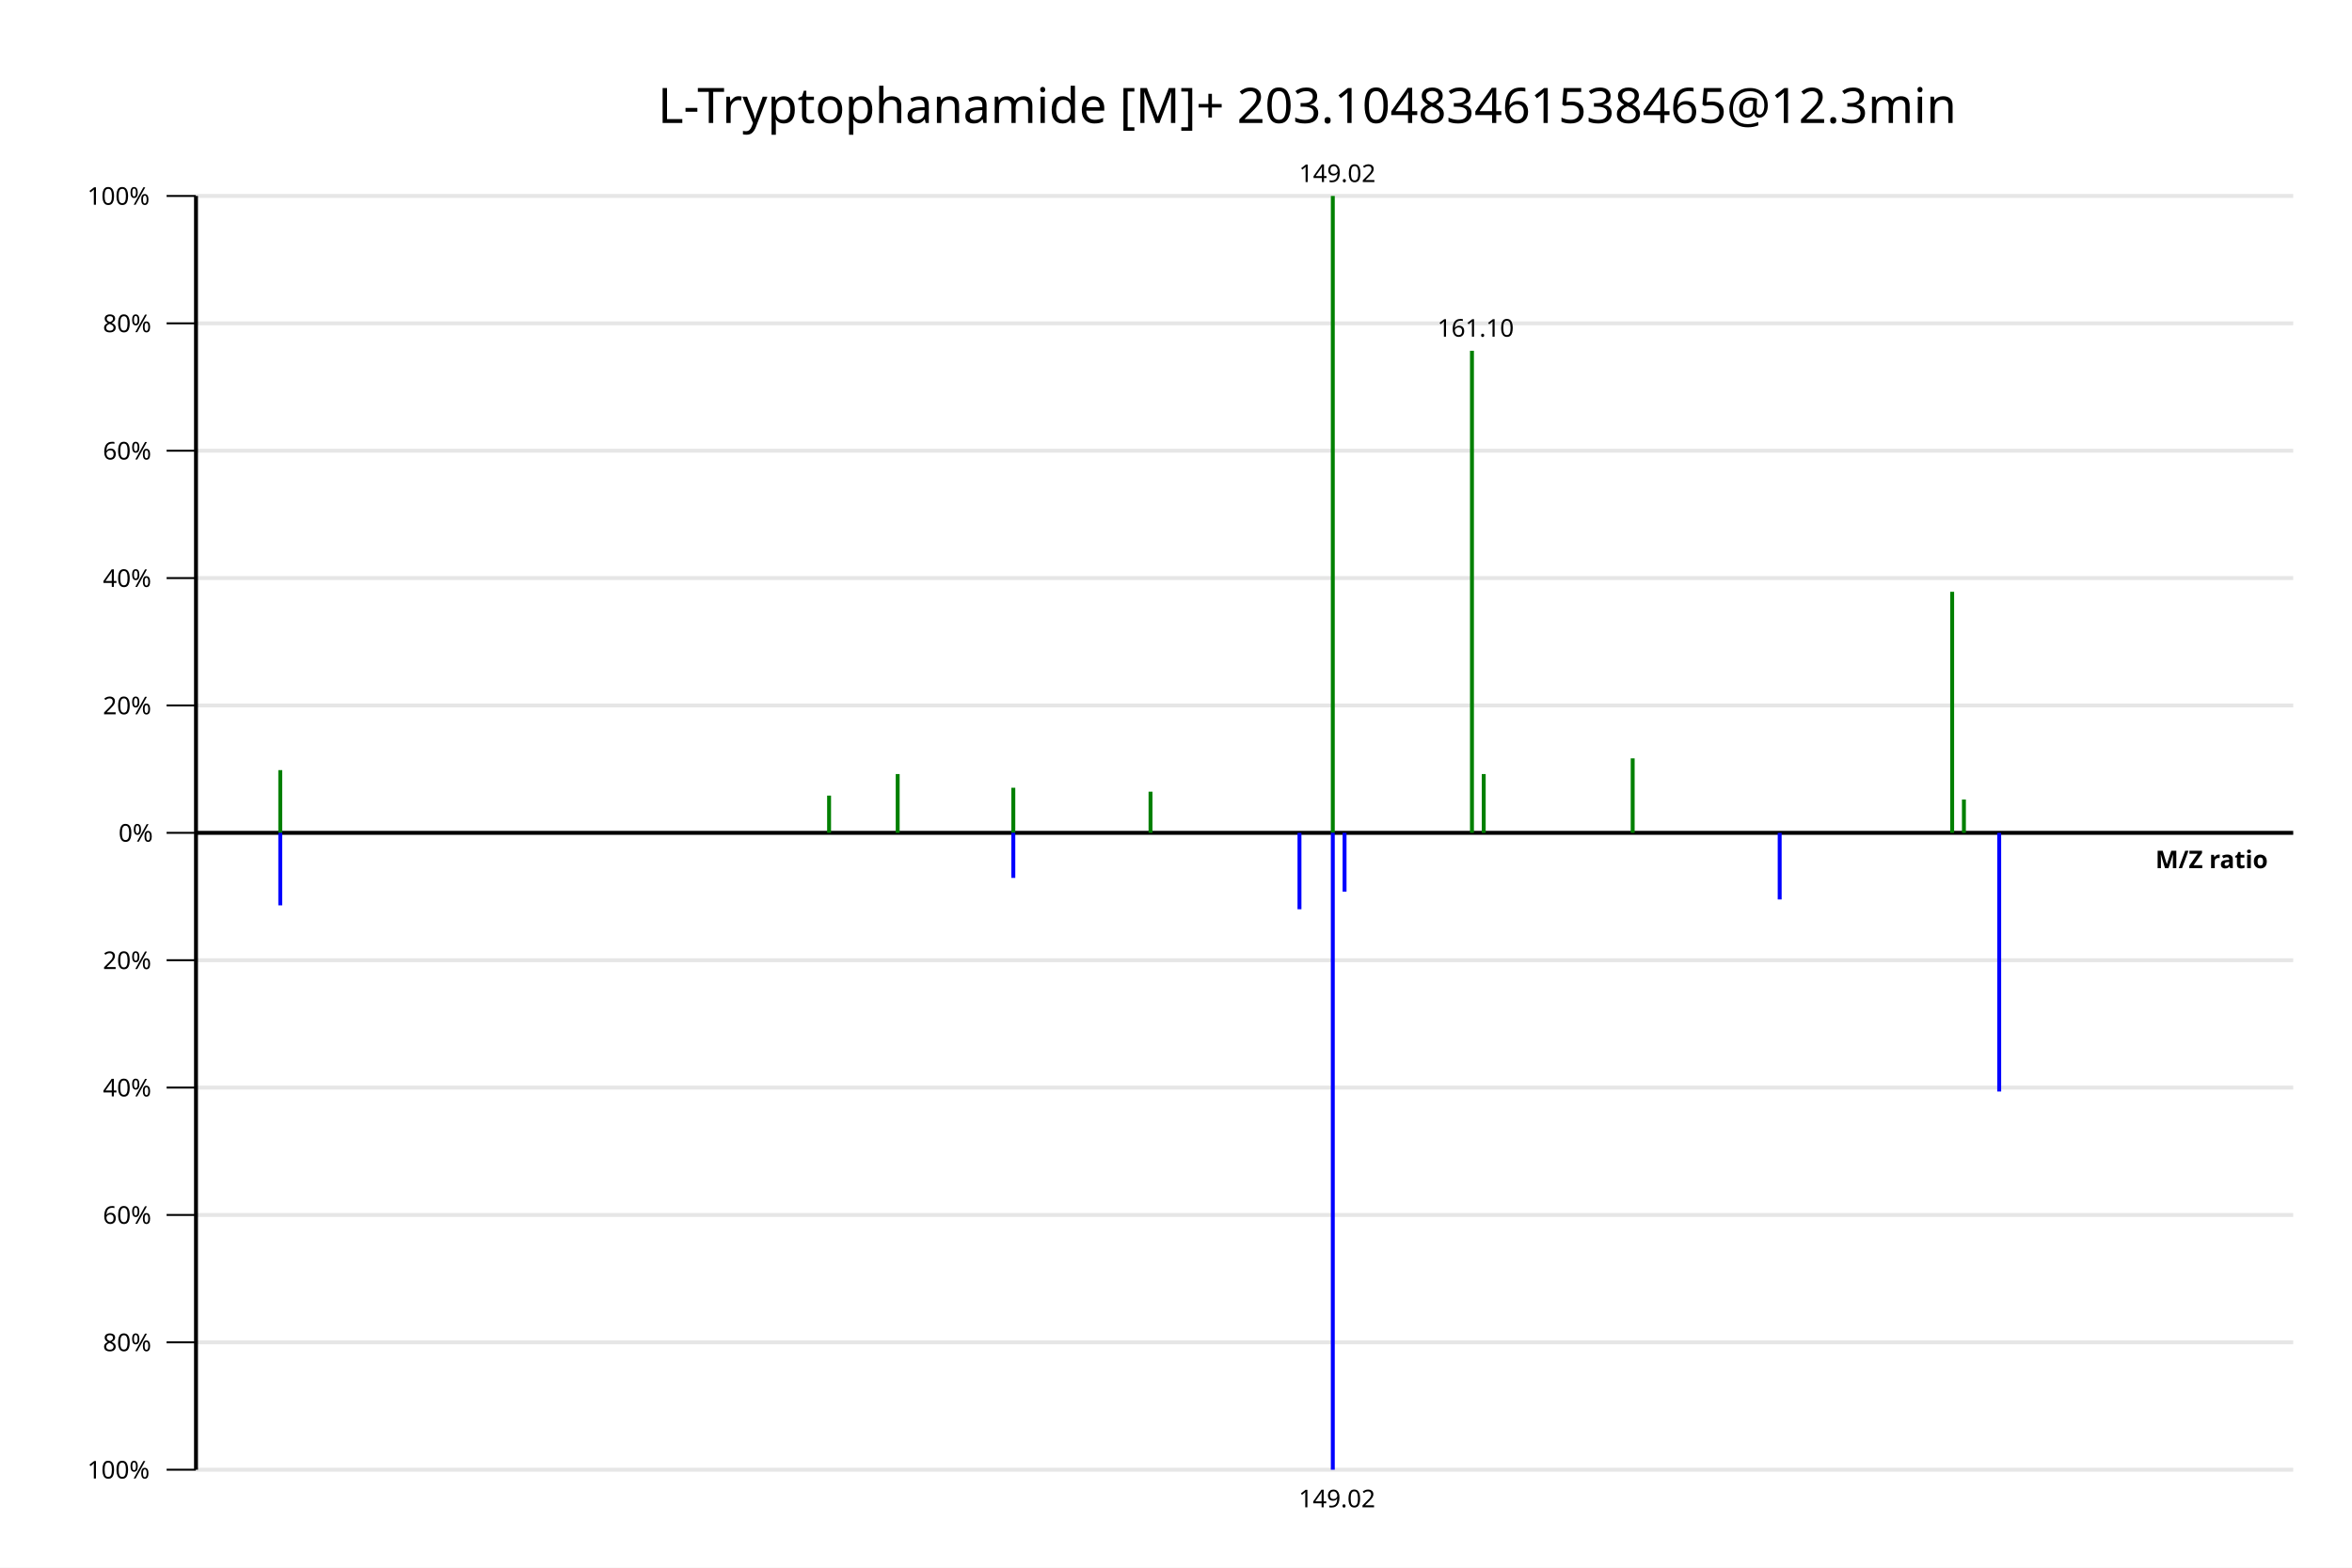
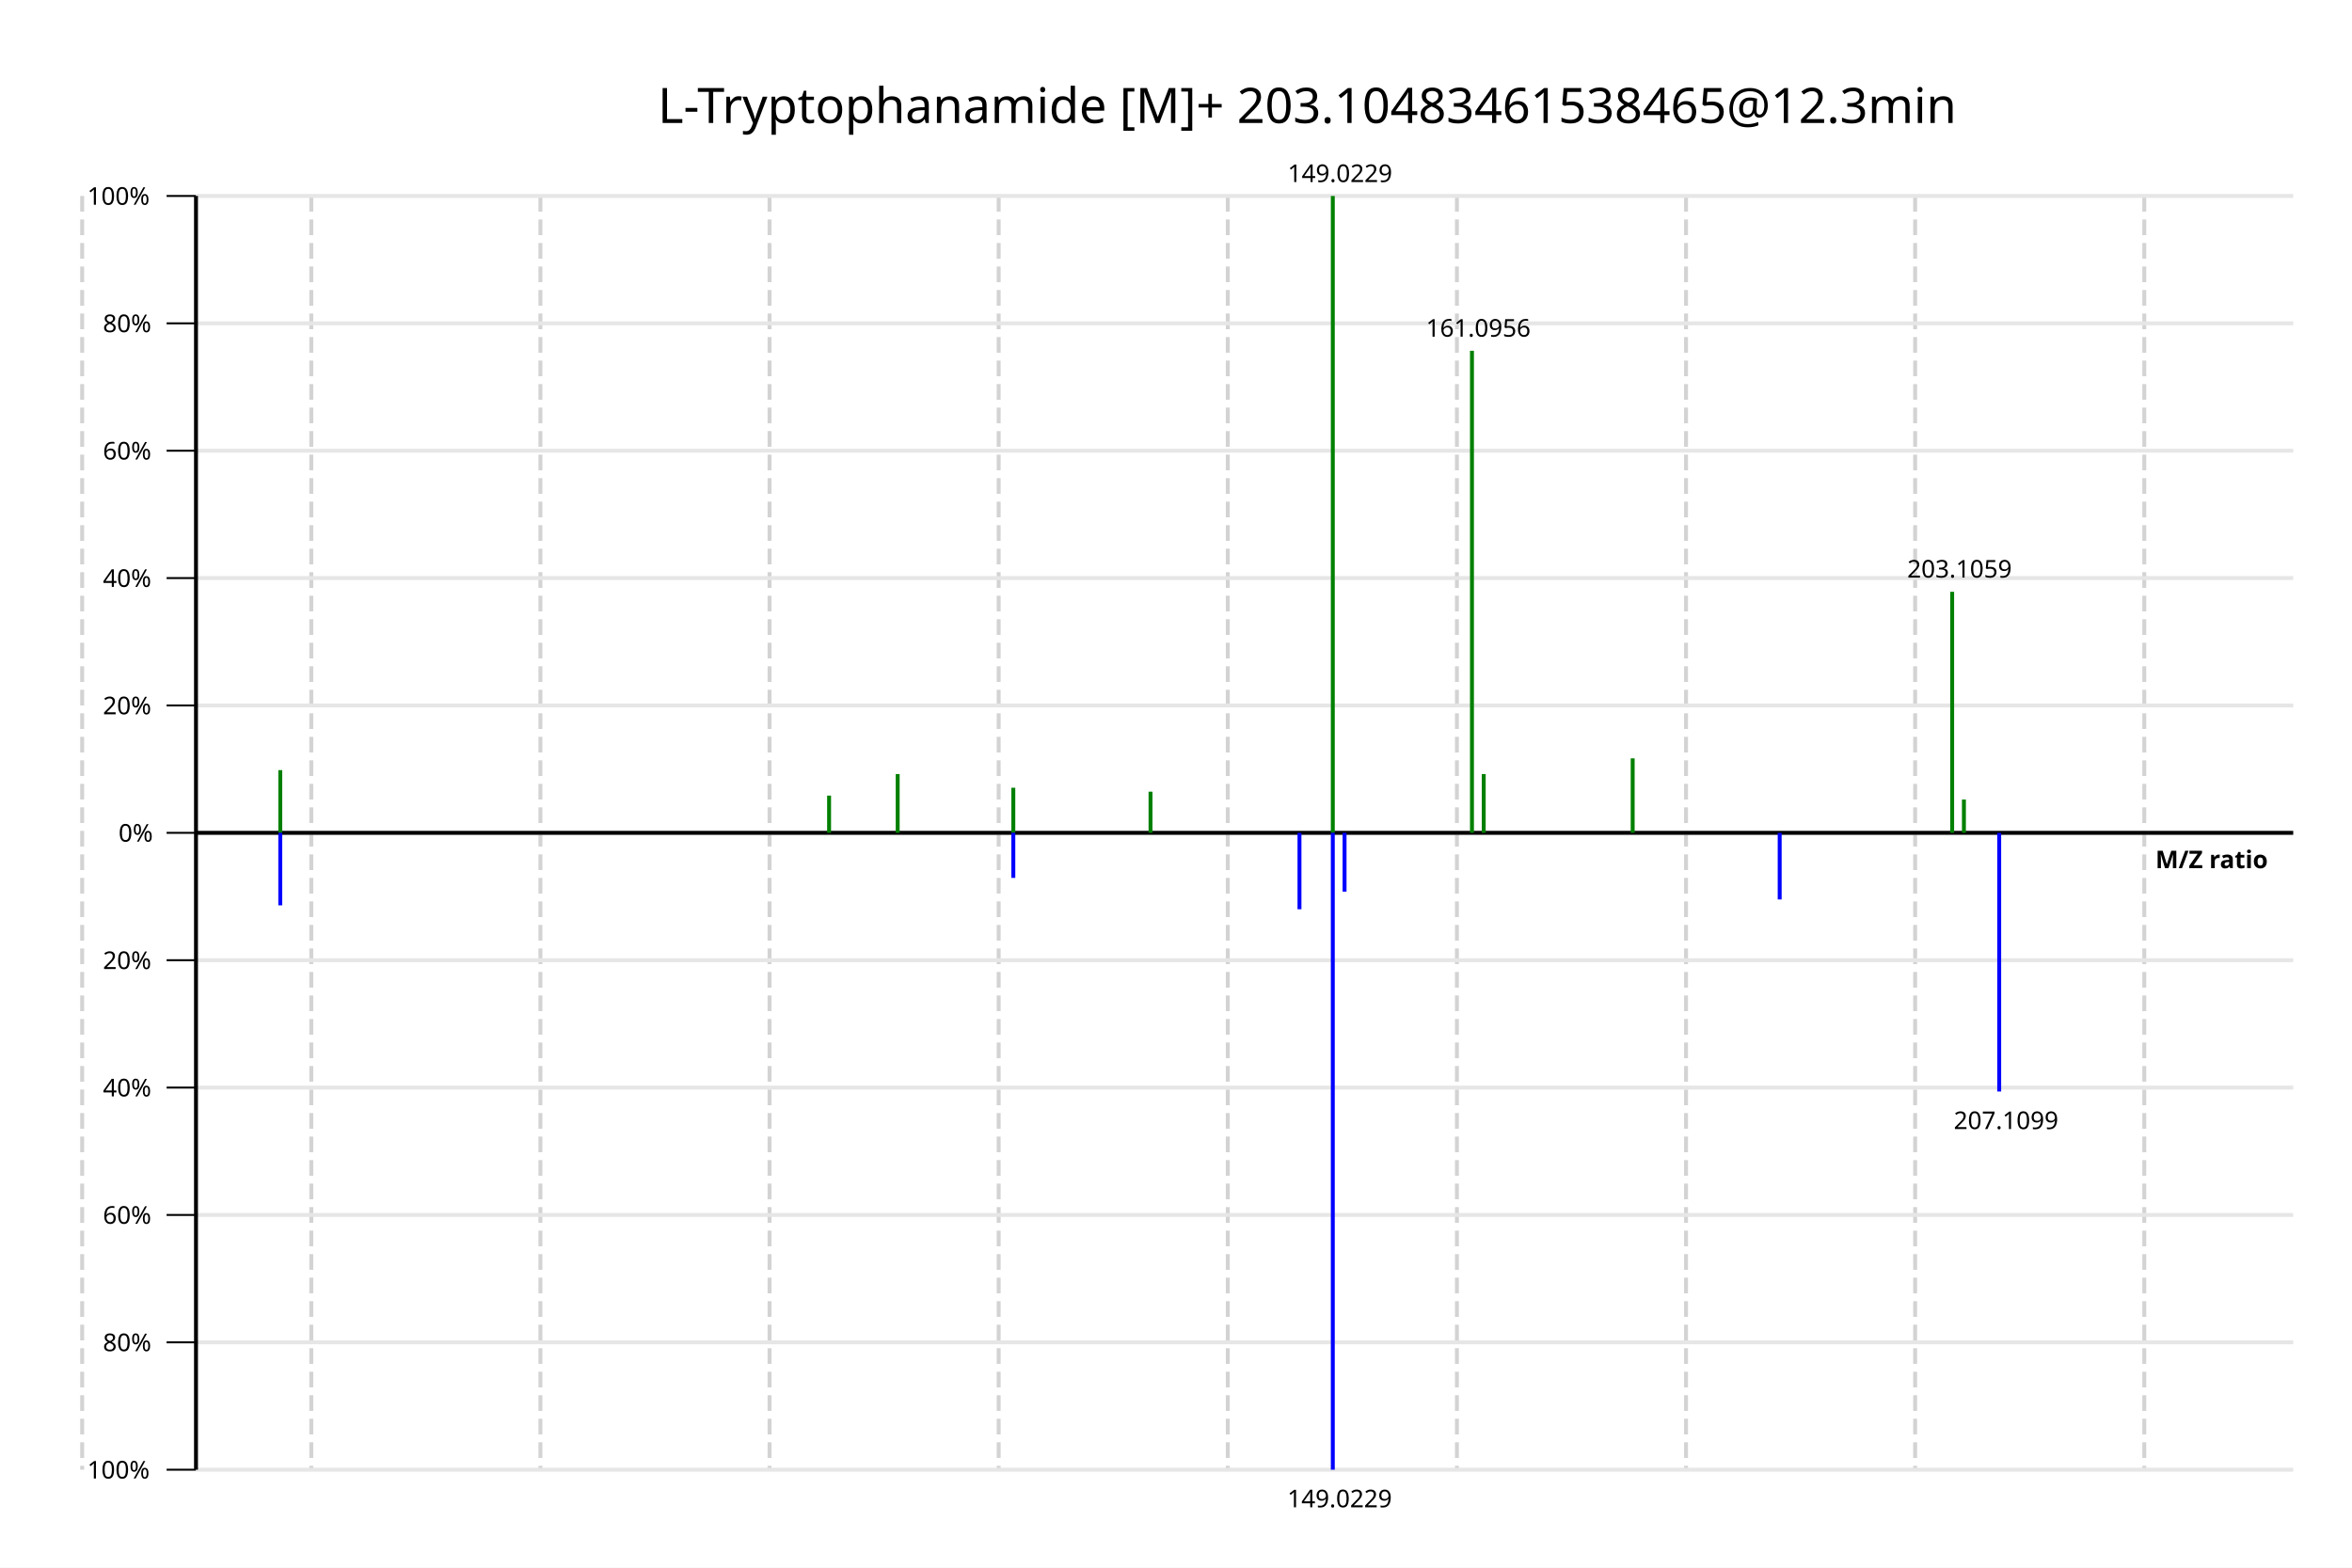
<svg xmlns="http://www.w3.org/2000/svg" preserveAspectRatio="xMaxYMax" width="1200" height="800" viewBox="0 0 1200 800">
  <rect x="0" y="0" width="1200" height="800" style="fill: #FFFFFF" />
+   <line x1="41.923" x2="41.923" y1="100" y2="750" style="stroke: #D3D3D3; stroke-width: 2; stroke-dash: dash;" stroke-dasharray="8 4" />
+   <line x1="158.823" x2="158.823" y1="100" y2="750" style="stroke: #D3D3D3; stroke-width: 2; stroke-dash: dash;" stroke-dasharray="8 4" />
+   <line x1="275.723" x2="275.723" y1="100" y2="750" style="stroke: #D3D3D3; stroke-width: 2; stroke-dash: dash;" stroke-dasharray="8 4" />
+   <line x1="392.623" x2="392.623" y1="100" y2="750" style="stroke: #D3D3D3; stroke-width: 2; stroke-dash: dash;" stroke-dasharray="8 4" />
+   <line x1="509.523" x2="509.523" y1="100" y2="750" style="stroke: #D3D3D3; stroke-width: 2; stroke-dash: dash;" stroke-dasharray="8 4" />
+   <line x1="626.423" x2="626.423" y1="100" y2="750" style="stroke: #D3D3D3; stroke-width: 2; stroke-dash: dash;" stroke-dasharray="8 4" />
+   <line x1="743.323" x2="743.323" y1="100" y2="750" style="stroke: #D3D3D3; stroke-width: 2; stroke-dash: dash;" stroke-dasharray="8 4" />
+   <line x1="860.223" x2="860.223" y1="100" y2="750" style="stroke: #D3D3D3; stroke-width: 2; stroke-dash: dash;" stroke-dasharray="8 4" />
+   <line x1="977.123" x2="977.123" y1="100" y2="750" style="stroke: #D3D3D3; stroke-width: 2; stroke-dash: dash;" stroke-dasharray="8 4" />
+   <line x1="1094.023" x2="1094.023" y1="100" y2="750" style="stroke: #D3D3D3; stroke-width: 2; stroke-dash: dash;" stroke-dasharray="8 4" />
+   <line x1="1210.923" x2="1210.923" y1="100" y2="750" style="stroke: #D3D3D3; stroke-width: 2; stroke-dash: dash;" stroke-dasharray="8 4" />
  <line x1="100" x2="85" y1="425" y2="425" style="stroke: #000000; stroke-width: 1; stroke-dash: solid;" />
  <line x1="100" x2="1170" y1="425" y2="425" style="stroke: #E6E6E6; stroke-width: 2; stroke-dash: solid;" />
  <text x="60.488" y="429.495" style="font-style: normal;font-size: 12.5px;font-family: Microsoft YaHei;color: black;fill: #000000;">0%</text>
  <line x1="100" x2="85" y1="360" y2="360" style="stroke: #000000; stroke-width: 1; stroke-dash: solid;" />
  <line x1="100" x2="1170" y1="360" y2="360" style="stroke: #E6E6E6; stroke-width: 2; stroke-dash: solid;" />
  <text x="52.502" y="364.495" style="font-style: normal;font-size: 12.5px;font-family: Microsoft YaHei;color: black;fill: #000000;">20%</text>
  <line x1="100" x2="85" y1="490" y2="490" style="stroke: #000000; stroke-width: 1; stroke-dash: solid;" />
  <line x1="100" x2="1170" y1="490" y2="490" style="stroke: #E6E6E6; stroke-width: 2; stroke-dash: solid;" />
  <text x="52.502" y="494.495" style="font-style: normal;font-size: 12.5px;font-family: Microsoft YaHei;color: black;fill: #000000;">20%</text>
  <line x1="100" x2="85" y1="295" y2="295" style="stroke: #000000; stroke-width: 1; stroke-dash: solid;" />
  <line x1="100" x2="1170" y1="295" y2="295" style="stroke: #E6E6E6; stroke-width: 2; stroke-dash: solid;" />
  <text x="52.502" y="299.495" style="font-style: normal;font-size: 12.5px;font-family: Microsoft YaHei;color: black;fill: #000000;">40%</text>
  <line x1="100" x2="85" y1="555" y2="555" style="stroke: #000000; stroke-width: 1; stroke-dash: solid;" />
  <line x1="100" x2="1170" y1="555" y2="555" style="stroke: #E6E6E6; stroke-width: 2; stroke-dash: solid;" />
  <text x="52.502" y="559.495" style="font-style: normal;font-size: 12.5px;font-family: Microsoft YaHei;color: black;fill: #000000;">40%</text>
  <line x1="100" x2="85" y1="230" y2="230" style="stroke: #000000; stroke-width: 1; stroke-dash: solid;" />
  <line x1="100" x2="1170" y1="230" y2="230" style="stroke: #E6E6E6; stroke-width: 2; stroke-dash: solid;" />
  <text x="52.502" y="234.495" style="font-style: normal;font-size: 12.5px;font-family: Microsoft YaHei;color: black;fill: #000000;">60%</text>
  <line x1="100" x2="85" y1="620" y2="620" style="stroke: #000000; stroke-width: 1; stroke-dash: solid;" />
  <line x1="100" x2="1170" y1="620" y2="620" style="stroke: #E6E6E6; stroke-width: 2; stroke-dash: solid;" />
  <text x="52.502" y="624.495" style="font-style: normal;font-size: 12.5px;font-family: Microsoft YaHei;color: black;fill: #000000;">60%</text>
  <line x1="100" x2="85" y1="165" y2="165" style="stroke: #000000; stroke-width: 1; stroke-dash: solid;" />
  <line x1="100" x2="1170" y1="165" y2="165" style="stroke: #E6E6E6; stroke-width: 2; stroke-dash: solid;" />
  <text x="52.502" y="169.495" style="font-style: normal;font-size: 12.5px;font-family: Microsoft YaHei;color: black;fill: #000000;">80%</text>
  <line x1="100" x2="85" y1="685" y2="685" style="stroke: #000000; stroke-width: 1; stroke-dash: solid;" />
  <line x1="100" x2="1170" y1="685" y2="685" style="stroke: #E6E6E6; stroke-width: 2; stroke-dash: solid;" />
  <text x="52.502" y="689.495" style="font-style: normal;font-size: 12.5px;font-family: Microsoft YaHei;color: black;fill: #000000;">80%</text>
  <line x1="100" x2="85" y1="100" y2="100" style="stroke: #000000; stroke-width: 1; stroke-dash: solid;" />
  <line x1="100" x2="1170" y1="100" y2="100" style="stroke: #E6E6E6; stroke-width: 2; stroke-dash: solid;" />
  <text x="44.516" y="104.495" style="font-style: normal;font-size: 12.5px;font-family: Microsoft YaHei;color: black;fill: #000000;">100%</text>
  <line x1="100" x2="85" y1="750" y2="750" style="stroke: #000000; stroke-width: 1; stroke-dash: solid;" />
  <line x1="100" x2="1170" y1="750" y2="750" style="stroke: #E6E6E6; stroke-width: 2; stroke-dash: solid;" />
  <text x="44.516" y="754.495" style="font-style: normal;font-size: 12.5px;font-family: Microsoft YaHei;color: black;fill: #000000;">100%</text>
  <line x1="100" x2="100" y1="100" y2="750" style="stroke: #000000; stroke-width: 2; stroke-dash: solid;" />
  <text x="50.004" y="502.399" style="font-style: strong;font-weight:bold;font-size: 12.5px;font-family: Microsoft YaHei;color: black;fill: #000000;transform-origin: 50.004px 502.399px;" transform="rotate(-90)">Relative Intensity(%)</text>
  <line x1="100" x2="1170" y1="425" y2="425" style="stroke: #000000; stroke-width: 2; stroke-dash: solid;" />
  <text x="1099.708" y="443.054" style="font-style: strong;font-weight:bold;font-size: 12.5px;font-family: Microsoft YaHei;color: black;fill: #000000;">M/Z ratio</text>
  <rect x="142" y="393" width="2" height="32" style="fill: #008000" />
  <rect x="422" y="406" width="2" height="19" style="fill: #008000" />
  <rect x="457" y="395" width="2" height="30" style="fill: #008000" />
  <rect x="516" y="402" width="2" height="23" style="fill: #008000" />
  <rect x="586" y="404" width="2" height="21" style="fill: #008000" />
  <rect x="679" y="100" width="2" height="325" style="fill: #008000" />
  <rect x="750" y="179" width="2" height="246" style="fill: #008000" />
  <rect x="756" y="395" width="2" height="30" style="fill: #008000" />
  <rect x="832" y="387" width="2" height="38" style="fill: #008000" />
  <rect x="995" y="302" width="2" height="123" style="fill: #008000" />
  <rect x="1001" y="408" width="2" height="17" style="fill: #008000" />
  <rect x="142" y="425" width="2" height="37" style="fill: #0000FF" />
  <rect x="516" y="425" width="2" height="23" style="fill: #0000FF" />
  <rect x="662" y="425" width="2" height="39" style="fill: #0000FF" />
  <rect x="679" y="425" width="2" height="325" style="fill: #0000FF" />
  <rect x="685" y="425" width="2" height="30" style="fill: #0000FF" />
  <rect x="907" y="425" width="2" height="34" style="fill: #0000FF" />
  <rect x="1019" y="425" width="2" height="132" style="fill: #0000FF" />
-   <text x="662.759" y="92.886" style="font-style: normal;font-size: 12.5px;font-family: Segoe UI;color: black;fill: #000000;">149.02</text>
-   <text x="733.324" y="171.801" style="font-style: normal;font-size: 12.5px;font-family: Segoe UI;color: black;fill: #000000;">161.10</text>
-   <text x="662.598" y="769.168" style="font-style: normal;font-size: 12.5px;font-family: Segoe UI;color: black;fill: #000000;">149.02</text>
+   <text x="656.961" y="92.886" style="font-style: normal;font-size: 12.5px;font-family: Segoe UI;color: black;fill: #000000;">149.0229</text>
+   <text x="727.526" y="171.801" style="font-style: normal;font-size: 12.5px;font-family: Segoe UI;color: black;fill: #000000;">161.0956</text>
+   <text x="973.076" y="294.737" style="font-style: normal;font-size: 12.5px;font-family: Segoe UI;color: black;fill: #000000;">203.1059</text>
+   <text x="656.799" y="769.168" style="font-style: normal;font-size: 12.5px;font-family: Segoe UI;color: black;fill: #000000;">149.0229</text>
+   <text x="996.799" y="576.168" style="font-style: normal;font-size: 12.5px;font-family: Segoe UI;color: black;fill: #000000;">207.1099</text>
  <text x="335.647" y="62.756" style="font-style: normal;font-size: 25px;font-family: Microsoft YaHei;color: black;fill: #000000;">L-Tryptophanamide [M]+ 203.10483461538465@12.3min</text>
</svg>
